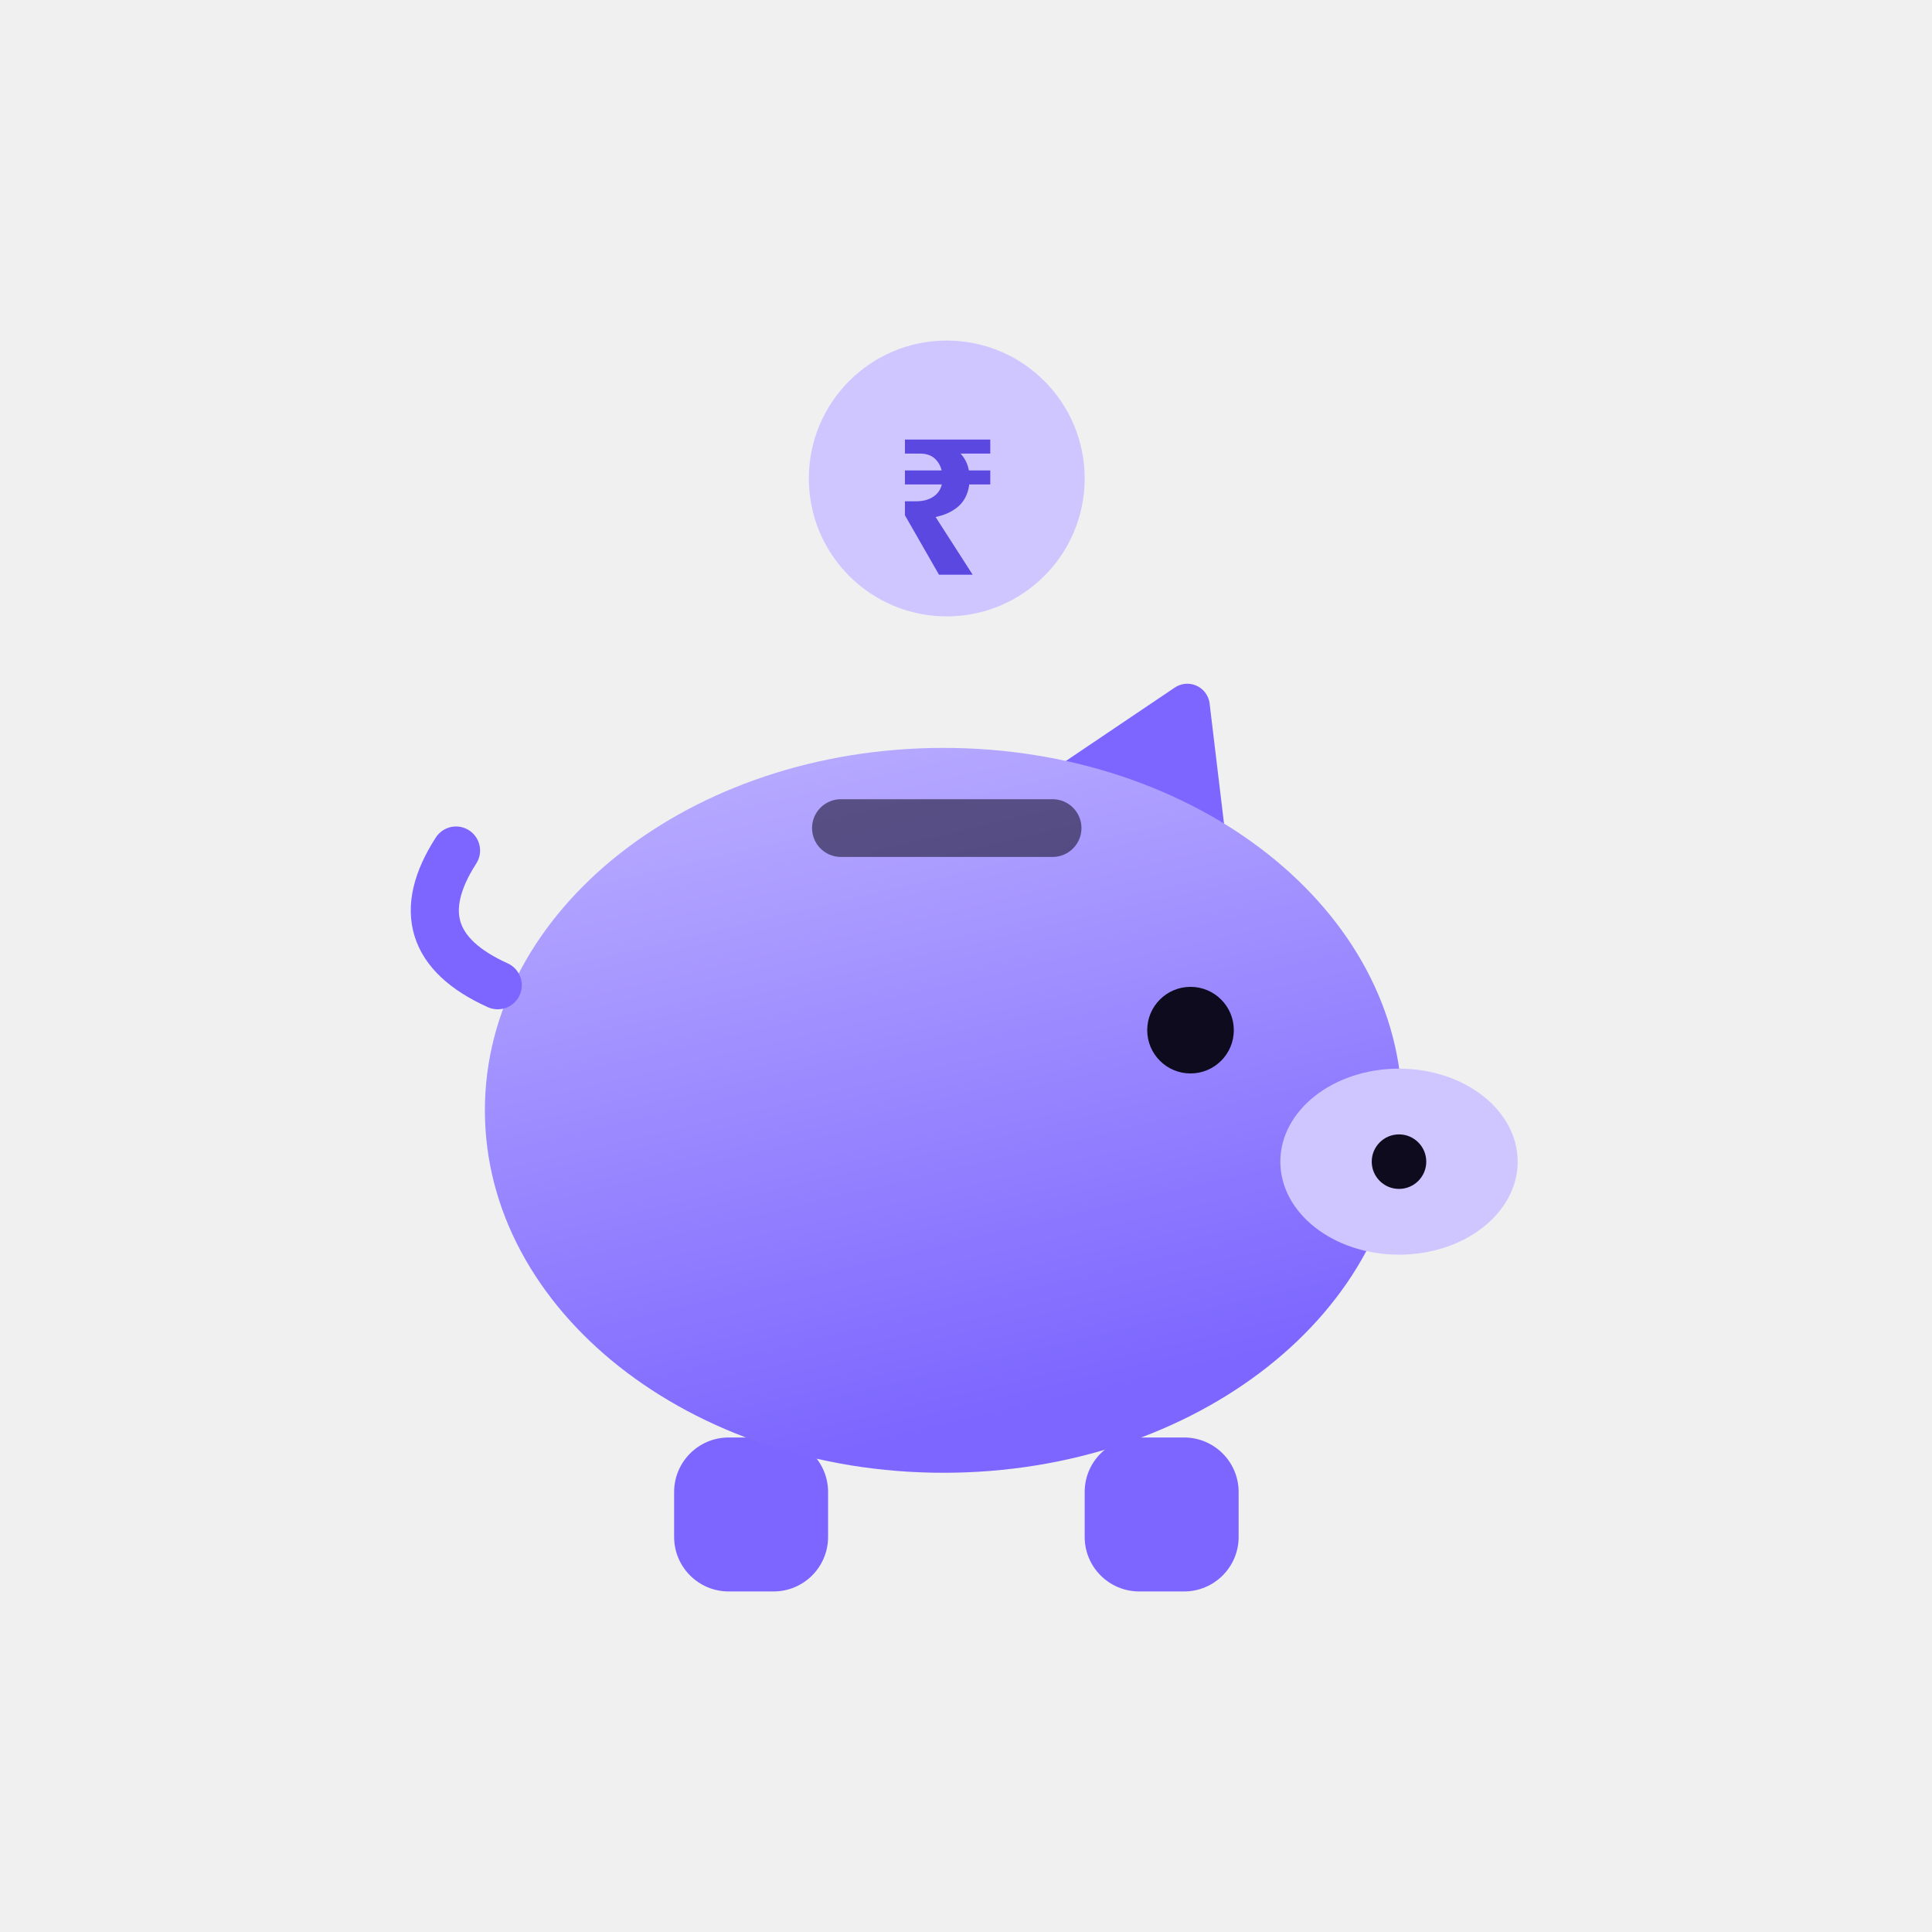
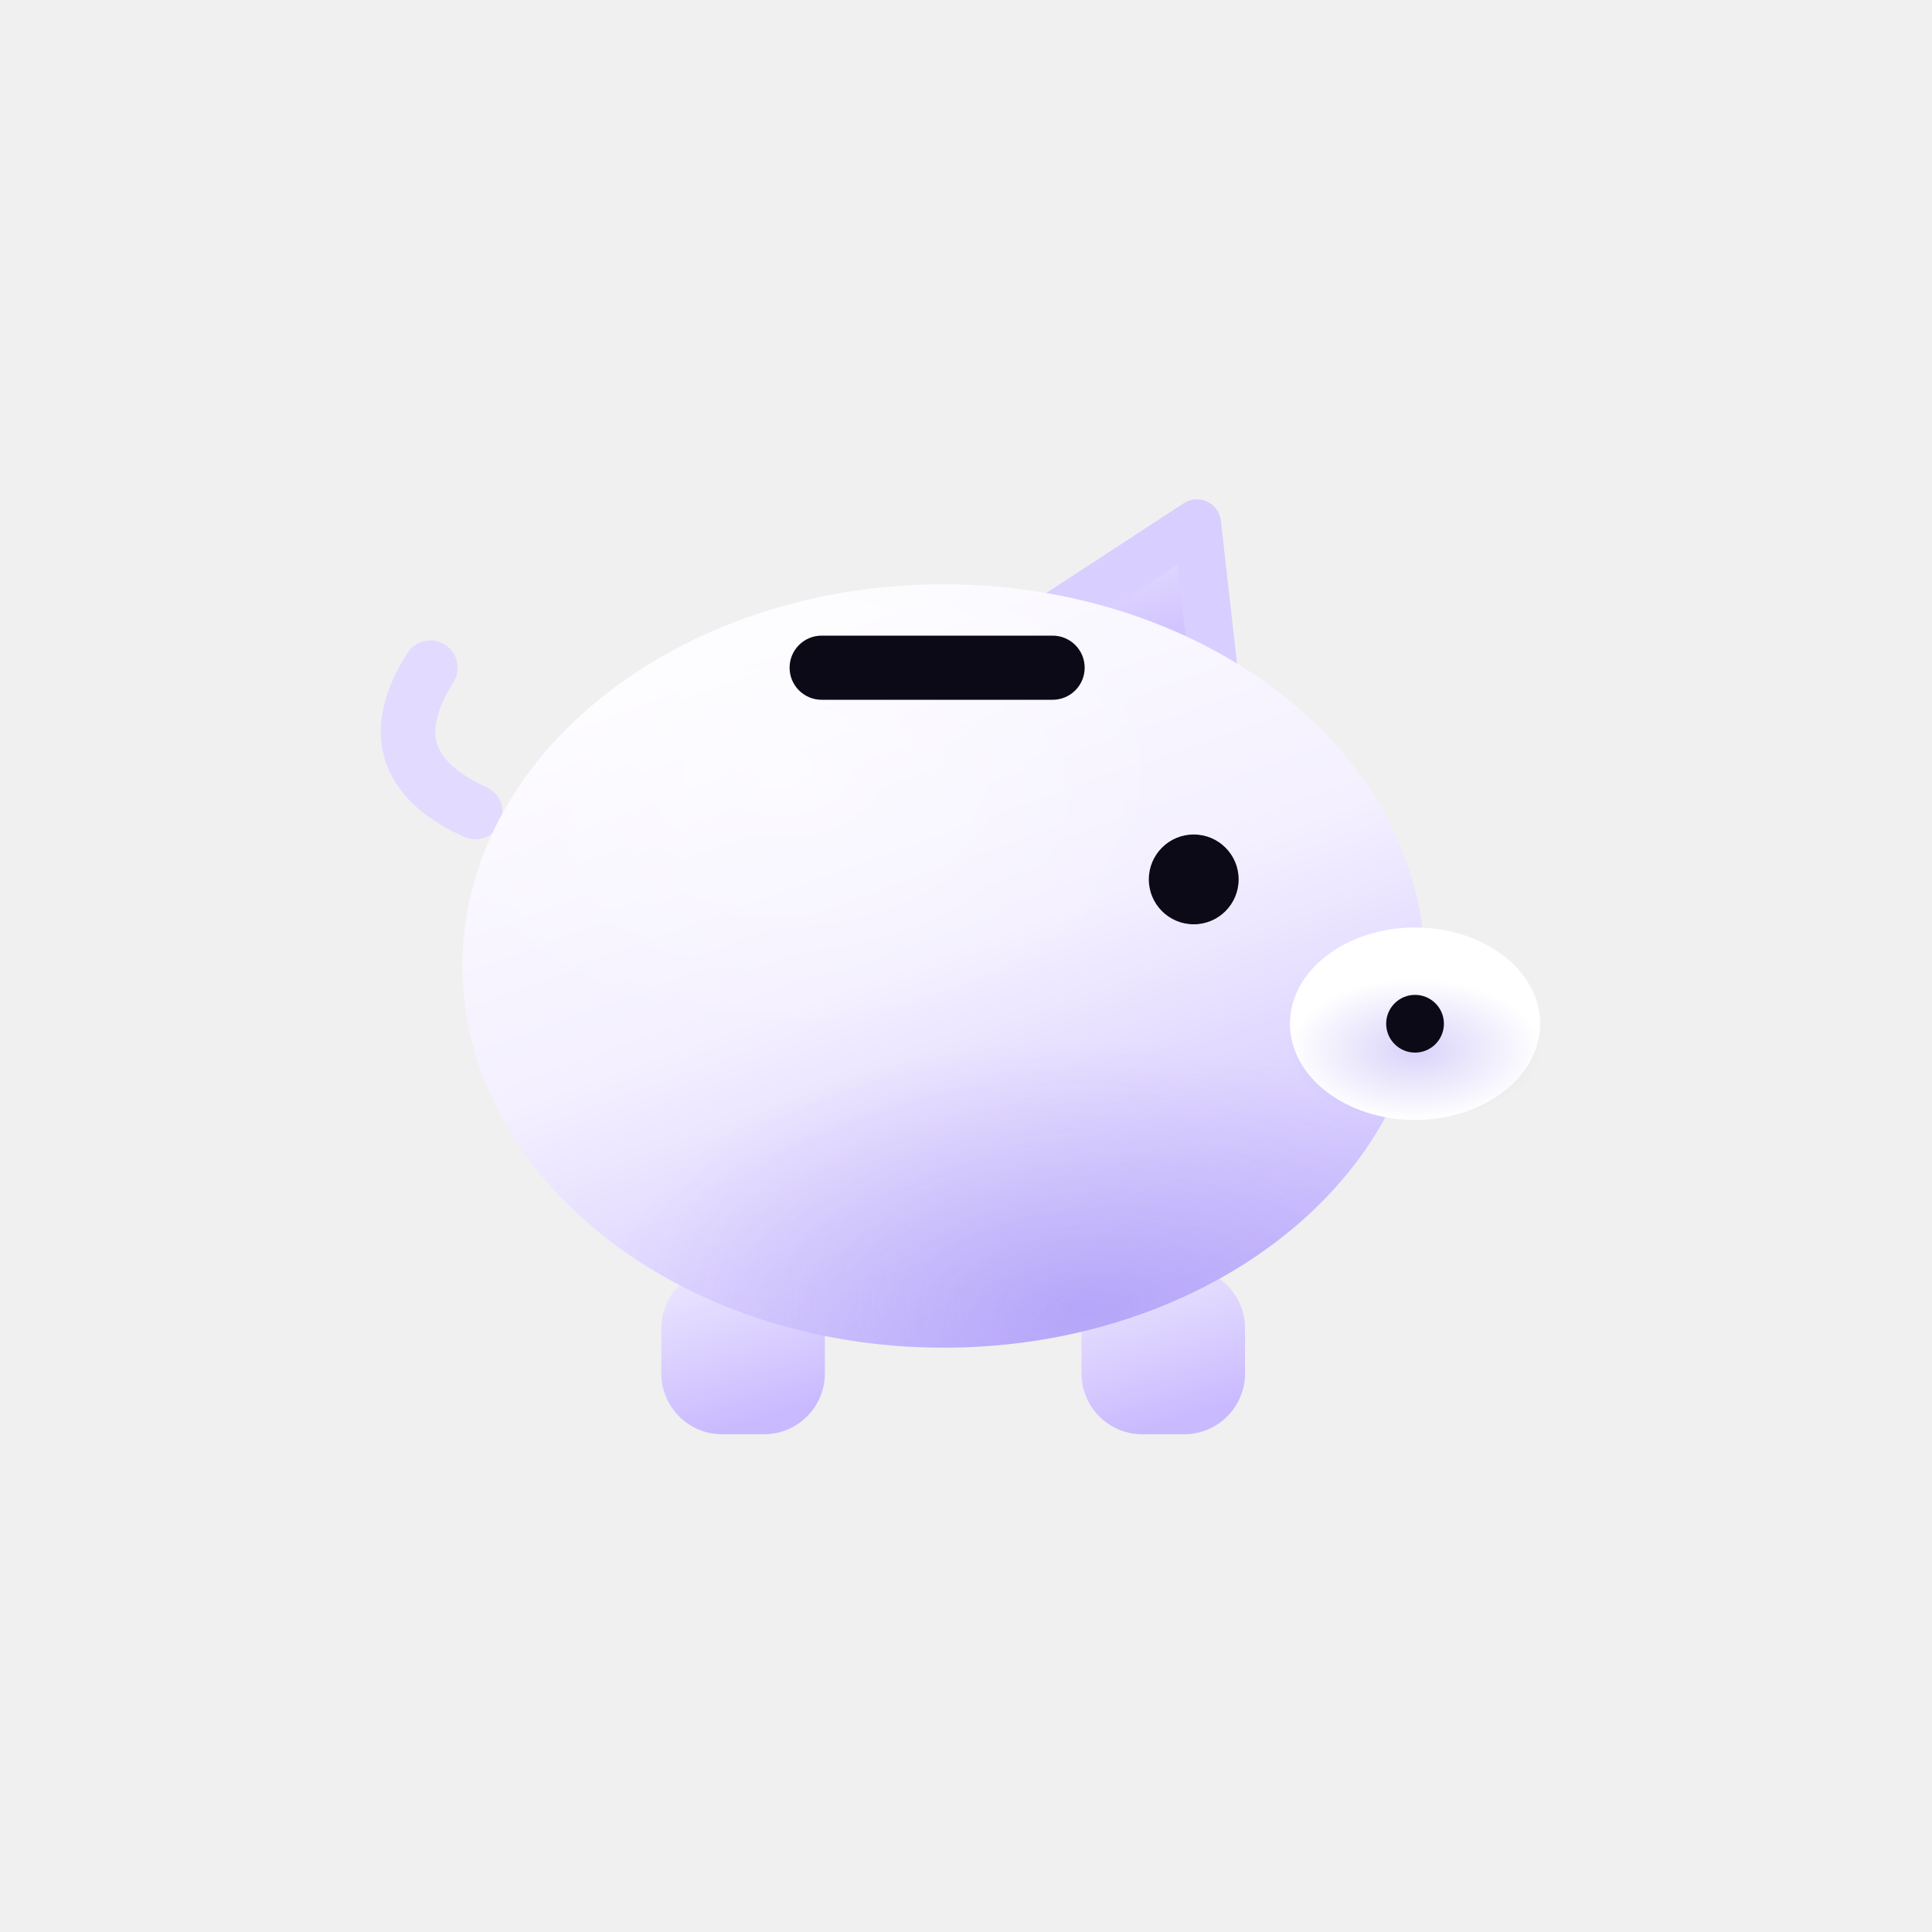
<svg xmlns="http://www.w3.org/2000/svg" width="1024" height="1024" viewBox="0 0 1024 1024">
  <defs>
-     <linearGradient id="pig" x1="0" y1="0" x2="0.3" y2="1">
-       <stop offset="0" stop-color="#BDB1FF" />
-       <stop offset="1" stop-color="#7C66FF" />
+     <linearGradient id="body" x1="0.1" y1="0" x2="0.55" y2="1">
+       <stop offset="0" stop-color="#FFFFFF" />
+       <stop offset="0.55" stop-color="#F4F0FF" />
+       <stop offset="1" stop-color="#CFC2FF" />
    </linearGradient>
+     <linearGradient id="behind" x1="0" y1="0" x2="0.3" y2="1">
+       <stop offset="0" stop-color="#EFEAFF" />
+       <stop offset="1" stop-color="#C9BAFF" />
+     </linearGradient>
+     <radialGradient id="hilite" cx="0.5" cy="0.5" r="0.5">
+       <stop offset="0" stop-color="#FFFFFF" stop-opacity="0.95" />
+       <stop offset="1" stop-color="#FFFFFF" stop-opacity="0" />
+     </radialGradient>
+     <radialGradient id="shade" cx="0.5" cy="0.5" r="0.5">
+       <stop offset="0" stop-color="#6B54E8" stop-opacity="0.26" />
+       <stop offset="1" stop-color="#6B54E8" stop-opacity="0" />
+     </radialGradient>
+     <clipPath id="bodyClip">
+       <ellipse cx="512" cy="574" rx="300" ry="238" />
+     </clipPath>
  </defs>
-   <g transform="translate(512,512) scale(0.85) translate(-514,-516)">
-     <circle cx="502" cy="212" r="86" fill="#CFC6FF" />
-     <text x="502" y="272" font-family="Arial, Helvetica, sans-serif" font-weight="bold" font-size="118" fill="#5B48E0" text-anchor="middle">₹</text>
-     <g transform="translate(0,58)">
-       <path d="M 560 358 L 652 296 L 664 396 Z" fill="#7C66FF" stroke="#7C66FF" stroke-width="28" stroke-linejoin="round" />
-       <rect x="332" y="752" width="96" height="96" rx="34" fill="#7C66FF" />
-       <rect x="588" y="752" width="96" height="96" rx="34" fill="#7C66FF" />
-       <ellipse cx="500" cy="548" rx="286" ry="226" fill="url(#pig)" />
-       <ellipse cx="784" cy="580" rx="74" ry="58" fill="#CFC6FF" />
-       <circle cx="784" cy="580" r="17" fill="#0F0B1F" />
-       <circle cx="654" cy="498" r="27" fill="#0F0B1F" />
-       <rect x="418" y="354" width="168" height="36" rx="18" fill="#0F0B1F" opacity="0.55" />
-       <path d="M 222 470 q -62 -28 -26 -84" fill="none" stroke="#7C66FF" stroke-width="30" stroke-linecap="round" />
+   <g transform="translate(512,512) scale(0.85) translate(-526,-574)">
+     <path d="M 572 362 L 670 298 L 682 404 Z" fill="url(#behind)" stroke="#D8CEFF" stroke-width="30" stroke-linejoin="round" />
+     <path d="M 220 478 q -66 -30 -28 -90" fill="none" stroke="#E2DAFF" stroke-width="34" stroke-linecap="round" />
+     <rect x="336" y="762" width="102" height="104" rx="38" fill="url(#behind)" />
+     <rect x="598" y="762" width="102" height="104" rx="38" fill="url(#behind)" />
+     <ellipse cx="512" cy="574" rx="300" ry="238" fill="url(#body)" />
+     <g clip-path="url(#bodyClip)">
+       <ellipse cx="410" cy="450" rx="248" ry="168" fill="url(#hilite)" opacity="0.5" />
+       <ellipse cx="596" cy="786" rx="290" ry="164" fill="url(#shade)" />
    </g>
+     <ellipse cx="806" cy="610" rx="78" ry="60" fill="#FFFFFF" />
+     <ellipse cx="806" cy="626" rx="78" ry="44" fill="url(#shade)" />
+     <circle cx="806" cy="610" r="18" fill="#0C0A16" />
+     <circle cx="668" cy="520" r="28" fill="#0C0A16" />
+     <rect x="416" y="368" width="184" height="40" rx="20" fill="#0C0A16" />
  </g>
</svg>
